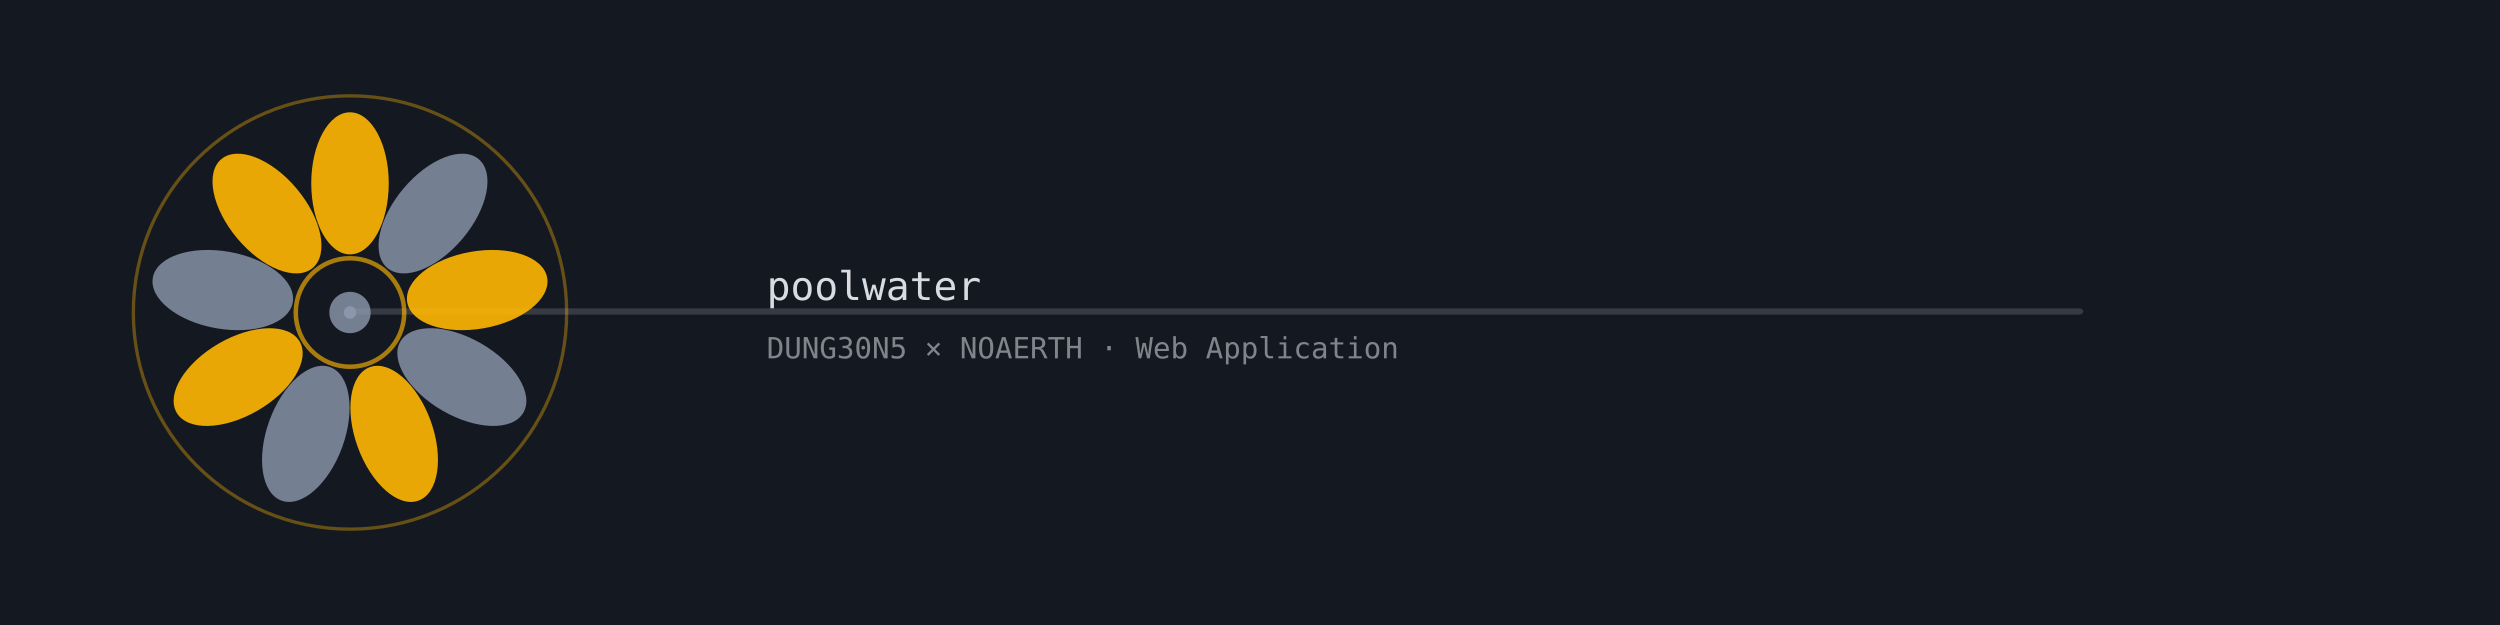
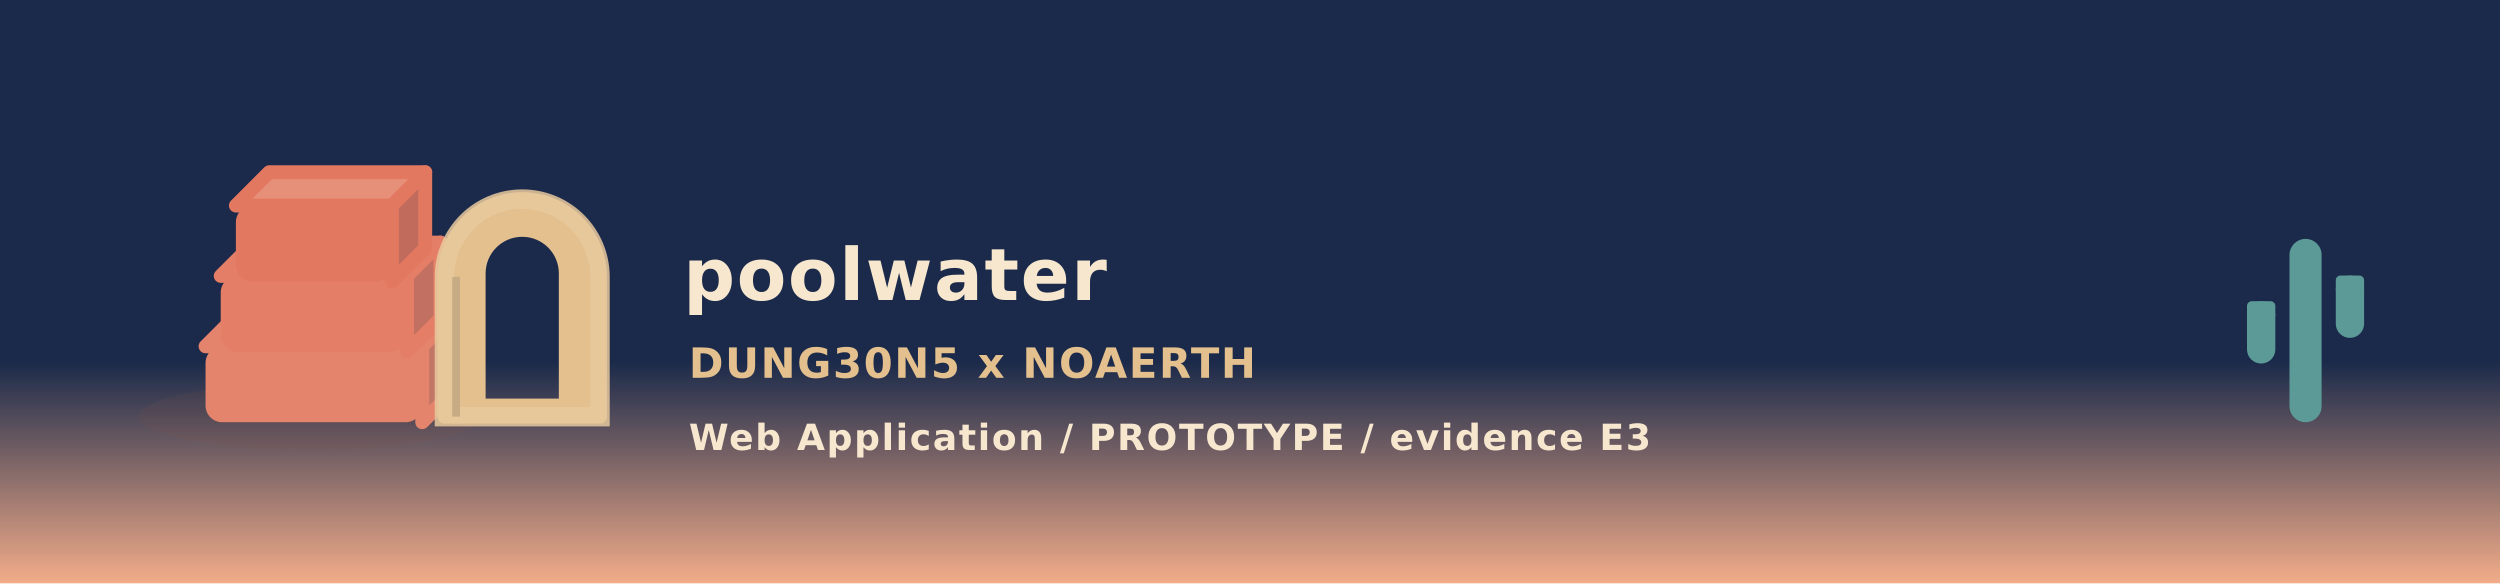
- <svg xmlns="http://www.w3.org/2000/svg" viewBox="0 0 1200 300" width="1200" height="300" role="img" aria-label="poolwater identity object">
-   <rect width="1200" height="300" fill="#141821" />
-   <defs>
-     <linearGradient id="gft" x1="0" y1="0" x2="1" y2="1">
-       <stop offset="0%" stop-color="#ffb703" />
-       <stop offset="100%" stop-color="#8d99ae" />
-     </linearGradient>
-   </defs>
-   <rect x="168.00" y="148.00" width="832.00" height="3.00" rx="2.00" fill="rgba(238,241,246,0.160)" opacity="1.00" />
+ <svg xmlns="http://www.w3.org/2000/svg" width="900" height="210" viewBox="0 0 900 210" role="img" aria-label="poolwater - identity object">
+   <linearGradient id="skyf" x1="0" y1="0" x2="0" y2="1">
+     <stop offset="0" stop-color="#1b2a4a" />
+     <stop offset="0.62" stop-color="#1b2a4a" />
+     <stop offset="1" stop-color="#f3ad8a" />
+   </linearGradient>
+   <rect width="900" height="210" fill="url(#skyf)" />
+   <rect x="0" y="352" width="900" height="-142" fill="#e3c08d" />
+   <rect x="0" y="352" width="900" height="3" fill="#e6c596" />
+   <ellipse cx="112" cy="150" rx="62" ry="12" fill="rgba(138,90,68,0.11)" />
  <g>
-     <ellipse cx="168.00" cy="88.00" rx="18.60" ry="34.10" fill="rgba(255,183,3,0.900)" opacity="1.00" transform="rotate(0.0 168.00 88.00)" />
-     <ellipse cx="207.85" cy="102.51" rx="18.60" ry="34.10" fill="rgba(141,153,174,0.800)" opacity="1.00" transform="rotate(40.0 207.85 102.51)" />
-     <ellipse cx="229.06" cy="139.23" rx="18.60" ry="34.10" fill="rgba(255,183,3,0.900)" opacity="1.00" transform="rotate(80.0 229.06 139.23)" />
-     <ellipse cx="221.69" cy="181.00" rx="18.60" ry="34.10" fill="rgba(141,153,174,0.800)" opacity="1.00" transform="rotate(120.0 221.69 181.00)" />
-     <ellipse cx="189.21" cy="208.26" rx="18.60" ry="34.10" fill="rgba(255,183,3,0.900)" opacity="1.00" transform="rotate(160.0 189.21 208.26)" />
-     <ellipse cx="146.79" cy="208.26" rx="18.60" ry="34.10" fill="rgba(141,153,174,0.800)" opacity="1.00" transform="rotate(200.0 146.79 208.26)" />
-     <ellipse cx="114.31" cy="181.00" rx="18.60" ry="34.10" fill="rgba(255,183,3,0.900)" opacity="1.00" transform="rotate(240.0 114.31 181.00)" />
-     <ellipse cx="106.94" cy="139.23" rx="18.60" ry="34.10" fill="rgba(141,153,174,0.800)" opacity="1.00" transform="rotate(280.0 106.94 139.23)" />
-     <ellipse cx="128.15" cy="102.51" rx="18.60" ry="34.10" fill="rgba(255,183,3,0.900)" opacity="1.00" transform="rotate(320.0 128.15 102.51)" />
-     <circle cx="168.00" cy="150.00" r="26.04" fill="none" stroke="rgba(255,183,3,0.900)" stroke-width="2.17" opacity="0.70" />
-     <circle cx="168.00" cy="150.00" r="9.92" fill="rgba(141,153,174,0.800)" opacity="1.00" />
-     <animate attributeName="opacity" values="0.25;1.0;0.25" dur="17.2s" begin="0s" repeatCount="indefinite" />
+     <path d="M74,124.67 L152,124.67 L164,112.67 L86,112.67 Z" fill="#e99a82" stroke="#e5846c" stroke-width="5" stroke-linejoin="round" />
+     <path d="M152,124.67 L164,112.67 L164,140 L152,152 Z" fill="#c37566" stroke="#e5846c" stroke-width="5" stroke-linejoin="round" />
+     <rect x="74" y="124.67" width="78" height="27.33" rx="6" fill="#e5846c" />
+     <path d="M79.46,99.33 L146.54,99.33 L158.54,87.33 L91.46,87.33 Z" fill="#e8957d" stroke="#e47e66" stroke-width="5" stroke-linejoin="round" />
+     <path d="M146.54,99.33 L158.54,87.33 L158.54,114.67 L146.54,126.67 Z" fill="#c27061" stroke="#e47e66" stroke-width="5" stroke-linejoin="round" />
+     <rect x="79.46" y="99.33" width="67.08" height="27.33" rx="6" fill="#e47e66" />
+     <path d="M84.92,74 L141.08,74 L153.08,62 L96.92,62 Z" fill="#e79079" stroke="#e37861" stroke-width="5" stroke-linejoin="round" />
+     <path d="M141.08,74 L153.08,62 L153.08,89.33 L141.08,101.33 Z" fill="#c16b5d" stroke="#e37861" stroke-width="5" stroke-linejoin="round" />
+     <rect x="84.92" y="74" width="56.16" height="27.33" rx="6" fill="#e37861" />
+     <animate attributeName="opacity" values="0.72;1;0.72" dur="6s" begin="0s" repeatCount="indefinite" />
  </g>
-   <g>
-     <ellipse cx="168.00" cy="88.00" rx="18.60" ry="34.10" fill="none" opacity="1.00" transform="rotate(0.0 168.00 88.00)" />
-     <ellipse cx="207.85" cy="102.51" rx="18.60" ry="34.10" fill="none" opacity="1.00" transform="rotate(40.0 207.85 102.51)" />
-     <ellipse cx="229.06" cy="139.23" rx="18.60" ry="34.10" fill="none" opacity="1.00" transform="rotate(80.0 229.06 139.23)" />
-     <ellipse cx="221.69" cy="181.00" rx="18.60" ry="34.10" fill="none" opacity="1.00" transform="rotate(120.0 221.69 181.00)" />
-     <ellipse cx="189.21" cy="208.26" rx="18.60" ry="34.10" fill="none" opacity="1.00" transform="rotate(160.0 189.21 208.26)" />
-     <ellipse cx="146.79" cy="208.26" rx="18.60" ry="34.10" fill="none" opacity="1.00" transform="rotate(200.0 146.79 208.26)" />
-     <ellipse cx="114.31" cy="181.00" rx="18.60" ry="34.10" fill="none" opacity="1.00" transform="rotate(240.0 114.31 181.00)" />
-     <ellipse cx="106.94" cy="139.23" rx="18.60" ry="34.10" fill="none" opacity="1.00" transform="rotate(280.0 106.94 139.23)" />
-     <ellipse cx="128.15" cy="102.51" rx="18.60" ry="34.10" fill="none" opacity="1.00" transform="rotate(320.0 128.15 102.51)" />
-     <circle cx="168.00" cy="150.00" r="26.04" fill="none" stroke="none" stroke-width="2.17" opacity="0.70" />
-     <circle cx="168.00" cy="150.00" r="9.92" fill="none" opacity="1.00" />
-     <animateTransform attributeName="transform" type="rotate" values="0.0 0.00 0.00 360.0 0.00 0.00" dur="34.4s" begin="0s" repeatCount="indefinite" />
-   </g>
-   <g>
-     <circle cx="168.00" cy="150.00" r="104.00" fill="none" stroke="rgba(255,183,3,0.350)" stroke-width="1.60" opacity="1.00" />
-     <animate attributeName="opacity" values="0.25;1.0;0.25" dur="17.2s" begin="0s" repeatCount="indefinite" />
-   </g>
-   <circle cx="168" cy="150" r="3" fill="rgba(141,153,174,0.900)">
-     <animate attributeName="opacity" values="0.35;0.95;0.35" dur="17.2s" begin="0s" repeatCount="indefinite" />
-   </circle>
-   <text x="368" y="144" font-family="ui-monospace,Menlo,monospace" font-size="19" fill="rgba(238,241,246,0.900)">poolwater</text>
-   <text x="368" y="172" font-family="ui-monospace,Menlo,monospace" font-size="14" fill="rgba(238,241,246,0.500)">DUNG30N5 × NOAERTH · Web Application</text>
+   <path d="M160,150 L160,99.68 A28,28 0 0 1 216,99.68 L216,150 Z M172.32,146 L172.32,98.43 A15.68,15.68 0 0 1 203.68,98.43 L203.68,146 Z" fill="#e3c08d" fill-rule="evenodd" stroke="#e3c08d" stroke-width="5" stroke-linejoin="round" />
+   <path d="M160,150 L160,99.68 A28,28 0 0 1 216,99.68 L216,150 Z" fill="none" stroke="#e8c99d" stroke-width="7" stroke-linecap="round" opacity="0.85" />
+   <rect x="162.8" y="99.68" width="2.8" height="50.32" fill="#c7ab84" />
+   <text x="246" y="108" font-family="Verdana,DejaVu Sans,sans-serif" font-size="26" font-weight="700" letter-spacing="0.6" fill="#f6e7ce" text-anchor="start">poolwater</text>
+   <text x="248" y="136" font-family="Verdana,DejaVu Sans,sans-serif" font-size="15" font-weight="700" letter-spacing="0.6" fill="#e3c08d" text-anchor="start">DUNG30N5 x NOAERTH</text>
+   <text x="248" y="162" font-family="Verdana,DejaVu Sans,sans-serif" font-size="13" font-weight="700" letter-spacing="0.6" fill="#f6e7ce" text-anchor="start">Web Application  /  PROTOTYPE  /  evidence E3</text>
+   <rect x="824.22" y="86" width="11.56" height="66" rx="5.78" fill="#5b9a97" />
+   <rect x="808.92" y="108.44" width="10.2" height="22.44" rx="5.1" fill="#5b9a97" />
+   <rect x="808.92" y="108.44" width="10.2" height="6.6" rx="1.7" fill="#5b9a97" />
+   <rect x="840.88" y="99.2" width="10.2" height="22.44" rx="5.1" fill="#5b9a97" />
+   <rect x="840.88" y="99.2" width="10.2" height="6.6" rx="1.7" fill="#5b9a97" />
</svg>
